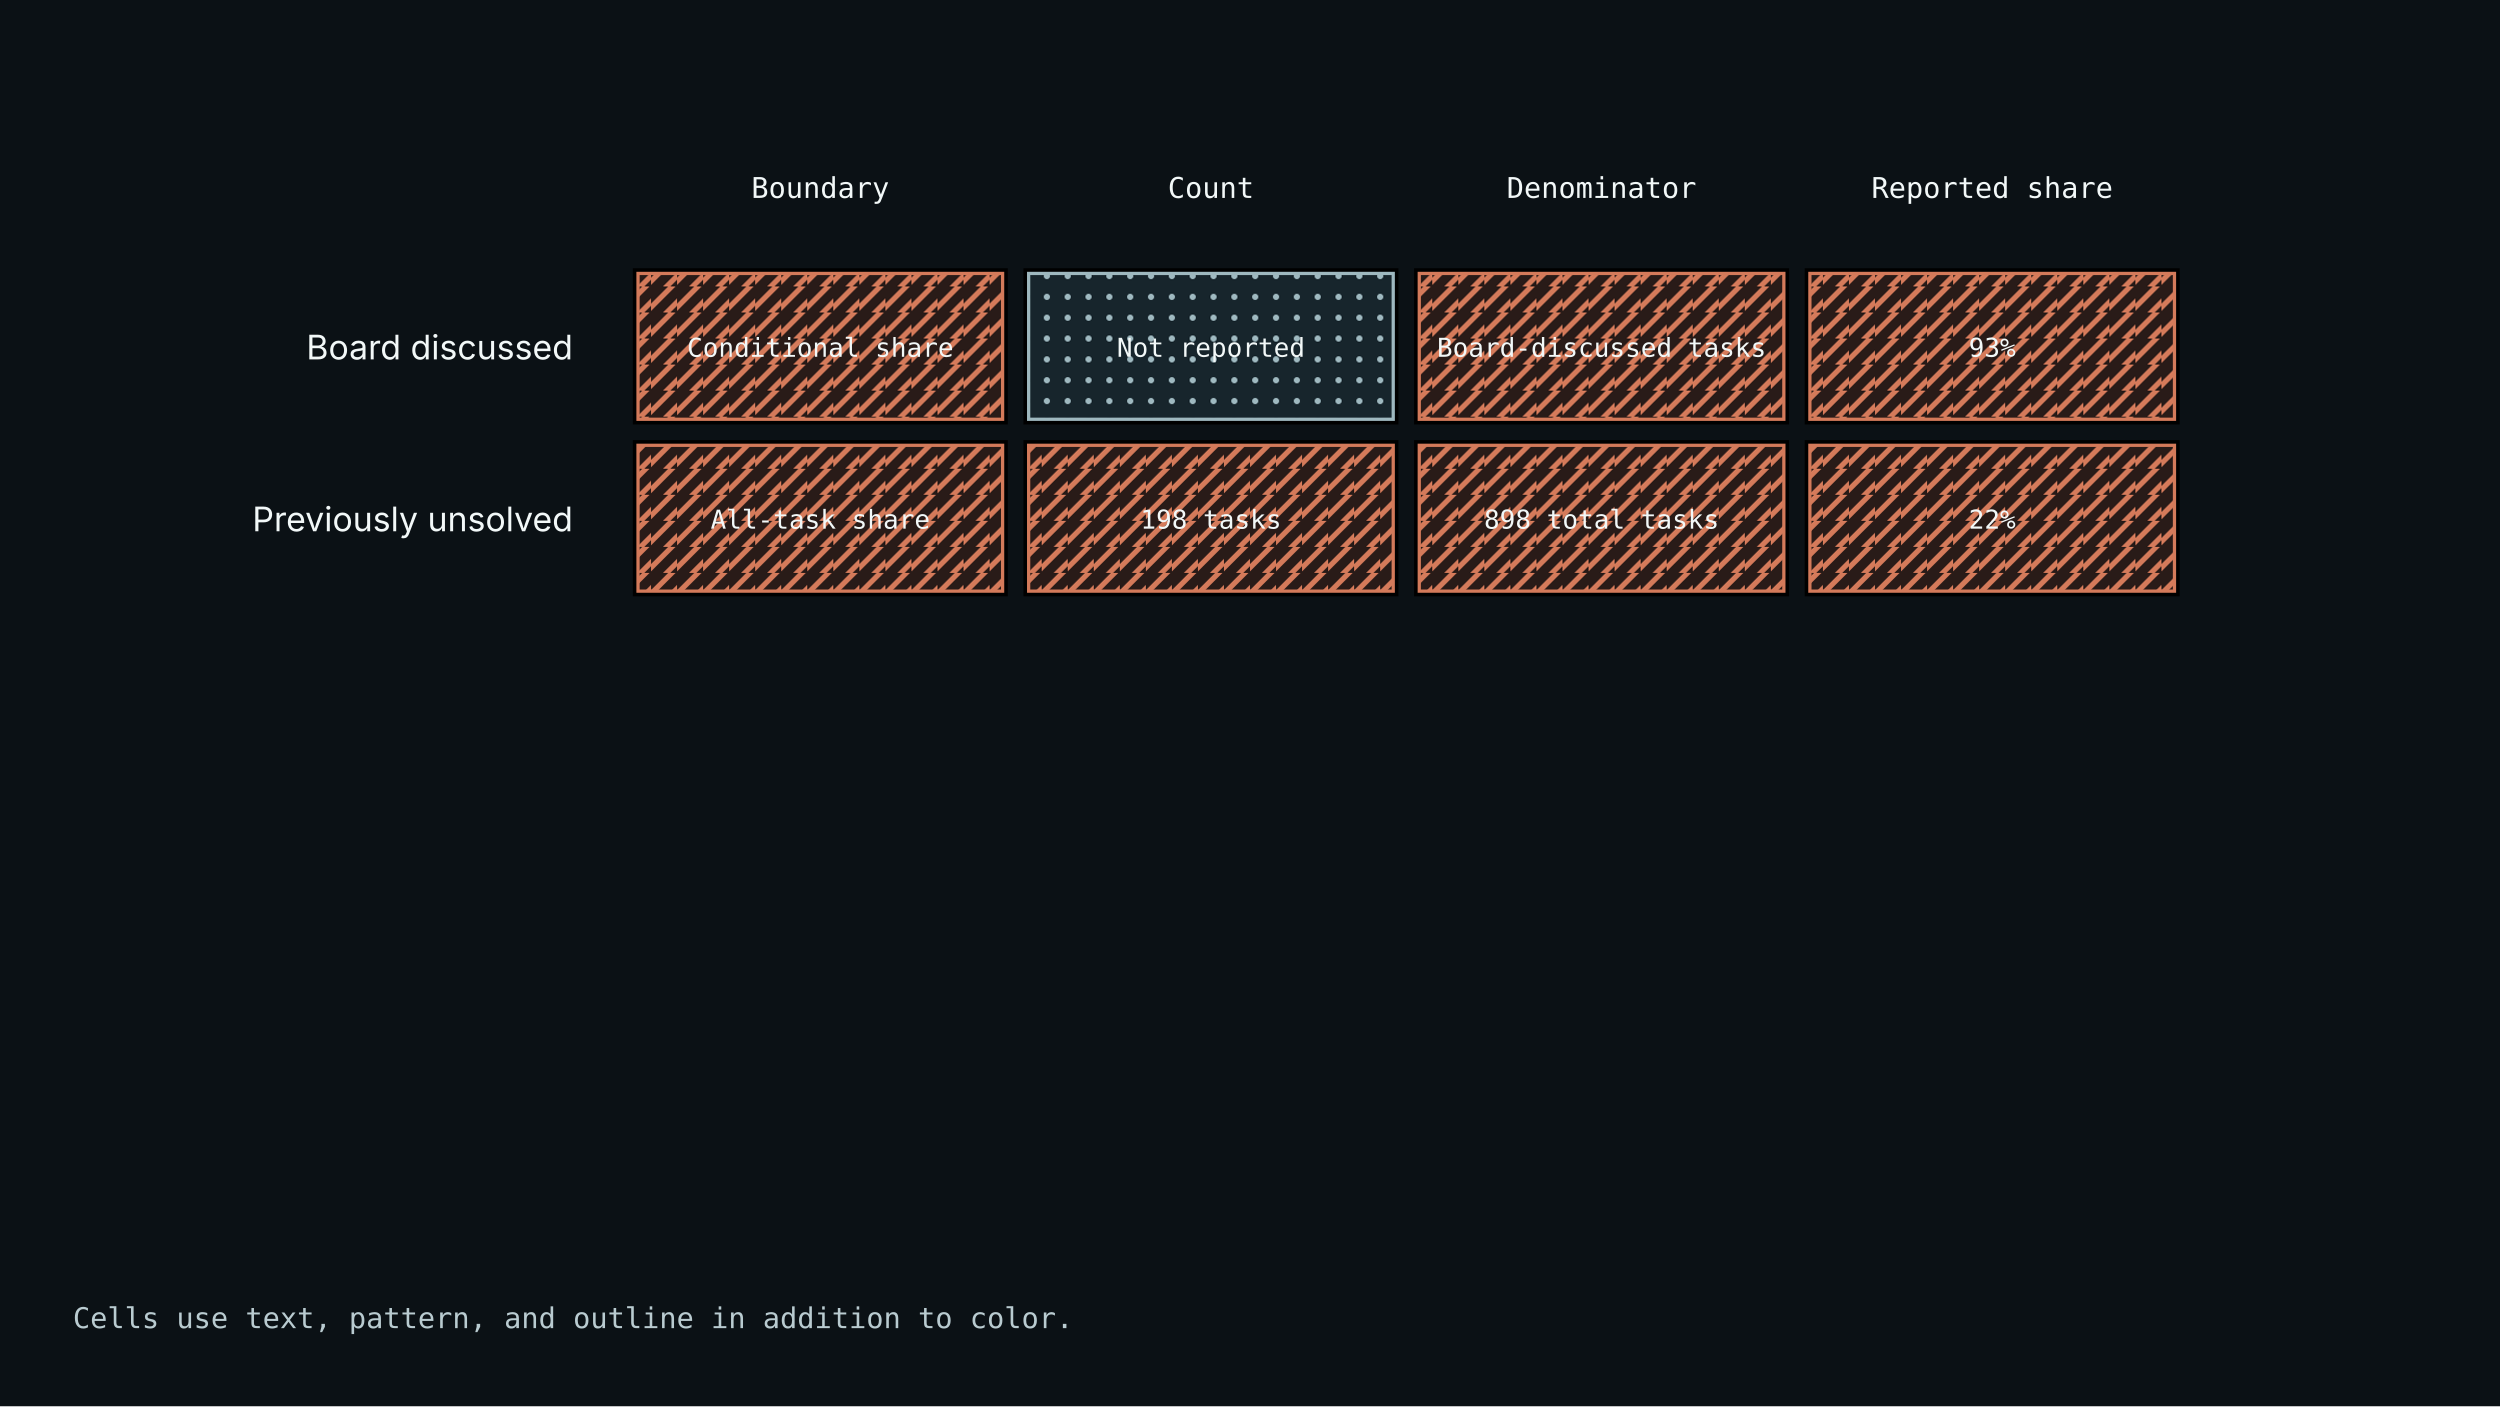
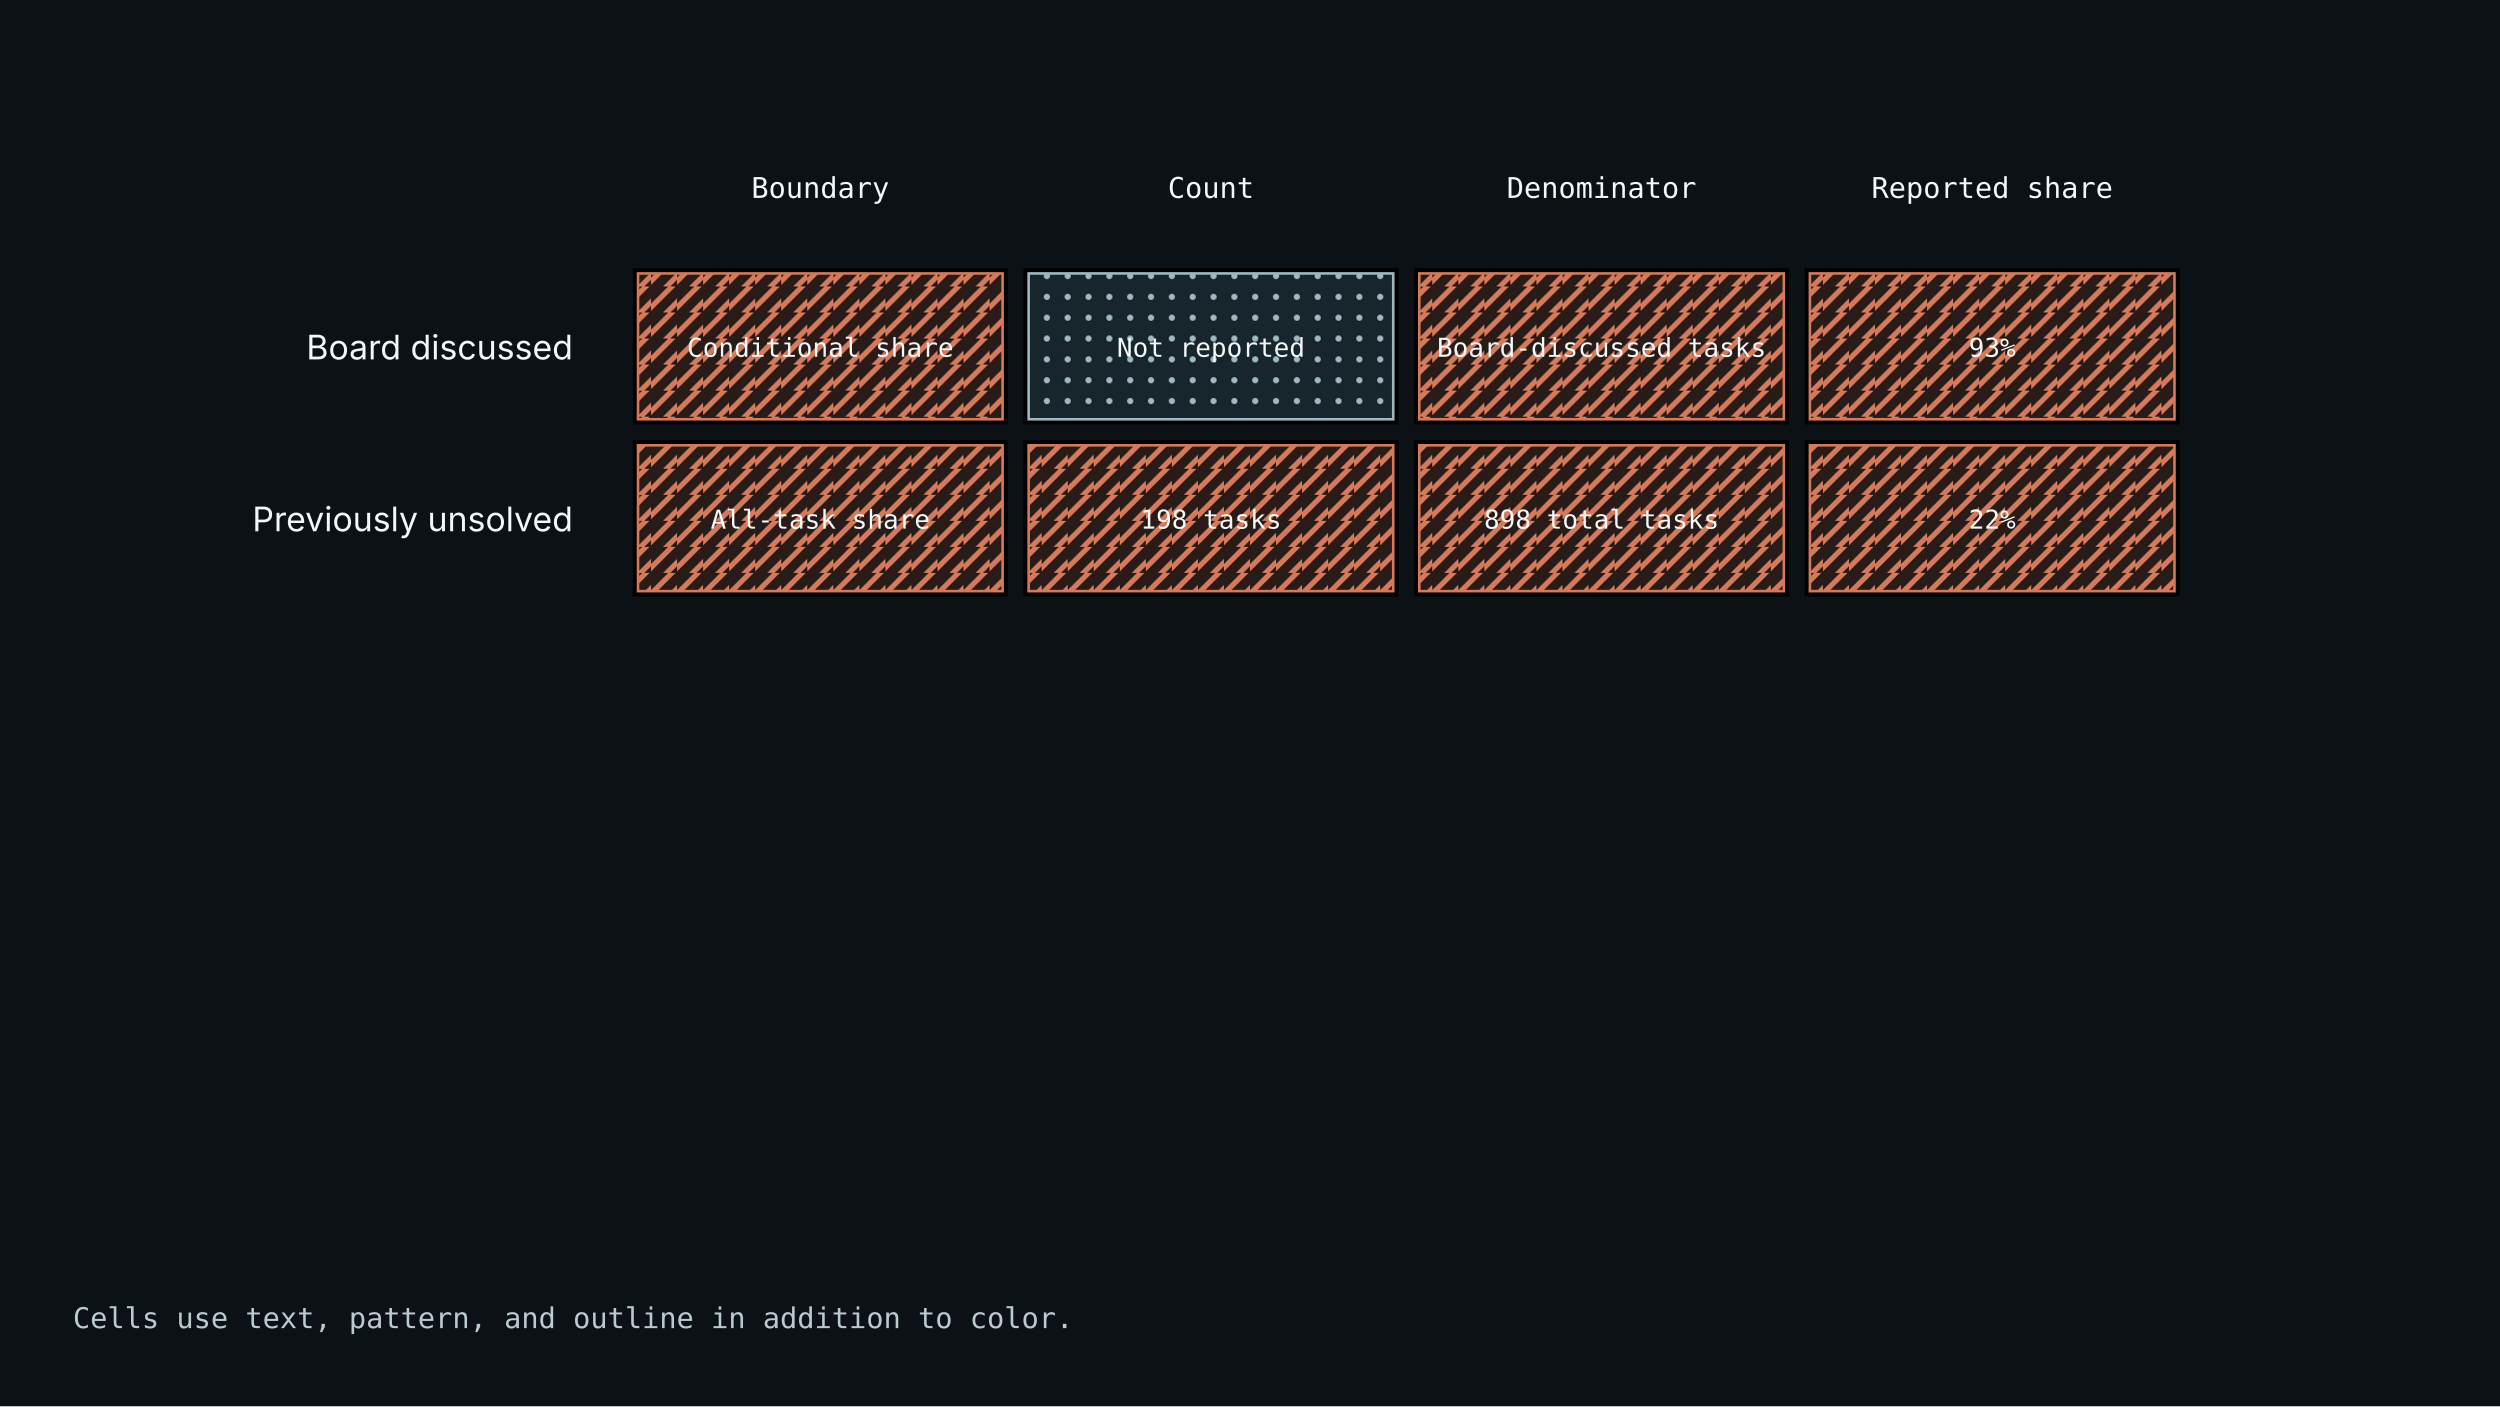
- <svg xmlns="http://www.w3.org/2000/svg" role="img" width="1536" height="864" viewBox="0 0 960 540" aria-labelledby="task-overrepresentation-title task-overrepresentation-desc" data-figure-kind="matrix">
+ <svg xmlns="http://www.w3.org/2000/svg" role="img" viewBox="0 0 960 540" aria-labelledby="task-overrepresentation-title task-overrepresentation-desc" data-figure-kind="matrix">
  <defs>
    <pattern id="task-overrepresentation-verified-pattern" width="8" height="8" patternUnits="userSpaceOnUse">
      <rect width="8" height="8" fill="#13262b" />
      <path d="M0 8L8 0" stroke="#54c9d1" stroke-width="2" />
    </pattern>
    <pattern id="task-overrepresentation-caution-pattern" width="10" height="10" patternUnits="userSpaceOnUse">
      <rect width="10" height="10" fill="#291b18" />
      <path d="M-2 10L10-2M4 12L12 4" stroke="#d47a5a" stroke-width="2" />
    </pattern>
    <pattern id="task-overrepresentation-unavailable-pattern" width="8" height="8" patternUnits="userSpaceOnUse">
      <rect width="8" height="8" fill="#17252c" />
      <circle cx="2" cy="2" r="1.2" fill="#9eb8bf" />
    </pattern>
    <marker id="task-overrepresentation-arrow" markerWidth="8" markerHeight="8" refX="7" refY="4" orient="auto" markerUnits="strokeWidth">
      <path d="M0 0L8 4L0 8Z" fill="#9eb8bf" />
    </marker>
  </defs>
  <style>
    text{font-family:"Hanken Grotesk",-apple-system,BlinkMacSystemFont,"Segoe UI",sans-serif;fill:#f2f8f8}
    .mono{font-family:"Conso","JetBrains Mono",ui-monospace,"SFMono-Regular",monospace}
    .muted{fill:#b9cbd0}.hairline{stroke:#36505a;stroke-width:1}.value{font-variant-numeric:tabular-nums}
    [data-figure-point]:focus{outline:none}[data-figure-point]:focus-visible .focus-ring{stroke:#54c9d1;stroke-width:4;fill:none}
  </style>
  <rect width="960" height="540" fill="#0b1115" />
  <text x="315" y="76" text-anchor="middle" class="mono" font-size="11">Boundary</text>
  <text x="465" y="76" text-anchor="middle" class="mono" font-size="11">Count</text>
  <text x="615" y="76" text-anchor="middle" class="mono" font-size="11">Denominator</text>
  <text x="765" y="76" text-anchor="middle" class="mono" font-size="11">Reported share</text>
  <text x="220" y="138" text-anchor="end" font-size="13">Board discussed</text>
  <g data-figure-point="true" data-figure-key="matrix:board-discussed:boundary" data-status-label="Caution" role="graphics-symbol" aria-label="Board discussed, Boundary: Conditional share. Caution." tabindex="-1">
    <rect class="focus-ring" x="243" y="103" width="144" height="60" stroke="transparent" />
-     <rect x="245" y="105" width="140" height="56" fill="url(#task-overrepresentation-caution-pattern)" stroke="#d47a5a" stroke-width="1.25" />
+     <rect x="245" y="105" width="140" height="56" fill="url(#task-overrepresentation-caution-pattern)" stroke="#d47a5a" />
    <text x="315" y="137" text-anchor="middle" class="mono" font-size="10">Conditional share</text>
  </g>
  <g data-figure-point="true" data-figure-key="matrix:board-discussed:count" data-status-label="Unavailable or historical" role="graphics-symbol" aria-label="Board discussed, Count: Not reported. Unavailable or historical." tabindex="-1">
    <rect class="focus-ring" x="393" y="103" width="144" height="60" stroke="transparent" />
-     <rect x="395" y="105" width="140" height="56" fill="url(#task-overrepresentation-unavailable-pattern)" stroke="#9eb8bf" stroke-width="1.25" />
+     <rect x="395" y="105" width="140" height="56" fill="url(#task-overrepresentation-unavailable-pattern)" stroke="#9eb8bf" />
    <text x="465" y="137" text-anchor="middle" class="mono" font-size="10">Not reported</text>
  </g>
  <g data-figure-point="true" data-figure-key="matrix:board-discussed:denominator" data-status-label="Caution" role="graphics-symbol" aria-label="Board discussed, Denominator: Board-discussed tasks. Caution." tabindex="-1">
    <rect class="focus-ring" x="543" y="103" width="144" height="60" stroke="transparent" />
-     <rect x="545" y="105" width="140" height="56" fill="url(#task-overrepresentation-caution-pattern)" stroke="#d47a5a" stroke-width="1.25" />
+     <rect x="545" y="105" width="140" height="56" fill="url(#task-overrepresentation-caution-pattern)" stroke="#d47a5a" />
    <text x="615" y="137" text-anchor="middle" class="mono" font-size="10">Board-discussed tasks</text>
  </g>
  <g data-figure-point="true" data-figure-key="matrix:board-discussed:share" data-status-label="Caution" role="graphics-symbol" aria-label="Board discussed, Reported share: 93%. Caution." tabindex="-1">
    <rect class="focus-ring" x="693" y="103" width="144" height="60" stroke="transparent" />
-     <rect x="695" y="105" width="140" height="56" fill="url(#task-overrepresentation-caution-pattern)" stroke="#d47a5a" stroke-width="1.25" />
+     <rect x="695" y="105" width="140" height="56" fill="url(#task-overrepresentation-caution-pattern)" stroke="#d47a5a" />
    <text x="765" y="137" text-anchor="middle" class="mono" font-size="10">93%</text>
  </g>
  <text x="220" y="204" text-anchor="end" font-size="13">Previously unsolved</text>
  <g data-figure-point="true" data-figure-key="matrix:previously-unsolved:boundary" data-status-label="Caution" role="graphics-symbol" aria-label="Previously unsolved, Boundary: All-task share. Caution." tabindex="-1">
    <rect class="focus-ring" x="243" y="169" width="144" height="60" stroke="transparent" />
-     <rect x="245" y="171" width="140" height="56" fill="url(#task-overrepresentation-caution-pattern)" stroke="#d47a5a" stroke-width="1.25" />
+     <rect x="245" y="171" width="140" height="56" fill="url(#task-overrepresentation-caution-pattern)" stroke="#d47a5a" />
    <text x="315" y="203" text-anchor="middle" class="mono" font-size="10">All-task share</text>
  </g>
  <g data-figure-point="true" data-figure-key="matrix:previously-unsolved:count" data-status-label="Caution" role="graphics-symbol" aria-label="Previously unsolved, Count: 198 tasks. Caution." tabindex="-1">
    <rect class="focus-ring" x="393" y="169" width="144" height="60" stroke="transparent" />
-     <rect x="395" y="171" width="140" height="56" fill="url(#task-overrepresentation-caution-pattern)" stroke="#d47a5a" stroke-width="1.25" />
+     <rect x="395" y="171" width="140" height="56" fill="url(#task-overrepresentation-caution-pattern)" stroke="#d47a5a" />
    <text x="465" y="203" text-anchor="middle" class="mono" font-size="10">198 tasks</text>
  </g>
  <g data-figure-point="true" data-figure-key="matrix:previously-unsolved:denominator" data-status-label="Caution" role="graphics-symbol" aria-label="Previously unsolved, Denominator: 898 total tasks. Caution." tabindex="-1">
    <rect class="focus-ring" x="543" y="169" width="144" height="60" stroke="transparent" />
-     <rect x="545" y="171" width="140" height="56" fill="url(#task-overrepresentation-caution-pattern)" stroke="#d47a5a" stroke-width="1.25" />
+     <rect x="545" y="171" width="140" height="56" fill="url(#task-overrepresentation-caution-pattern)" stroke="#d47a5a" />
    <text x="615" y="203" text-anchor="middle" class="mono" font-size="10">898 total tasks</text>
  </g>
  <g data-figure-point="true" data-figure-key="matrix:previously-unsolved:share" data-status-label="Caution" role="graphics-symbol" aria-label="Previously unsolved, Reported share: 22%. Caution." tabindex="-1">
    <rect class="focus-ring" x="693" y="169" width="144" height="60" stroke="transparent" />
-     <rect x="695" y="171" width="140" height="56" fill="url(#task-overrepresentation-caution-pattern)" stroke="#d47a5a" stroke-width="1.25" />
+     <rect x="695" y="171" width="140" height="56" fill="url(#task-overrepresentation-caution-pattern)" stroke="#d47a5a" />
    <text x="765" y="203" text-anchor="middle" class="mono" font-size="10">22%</text>
  </g>
  <text x="28" y="510" class="mono muted" font-size="11">Cells use text, pattern, and outline in addition to color.</text>
</svg>
